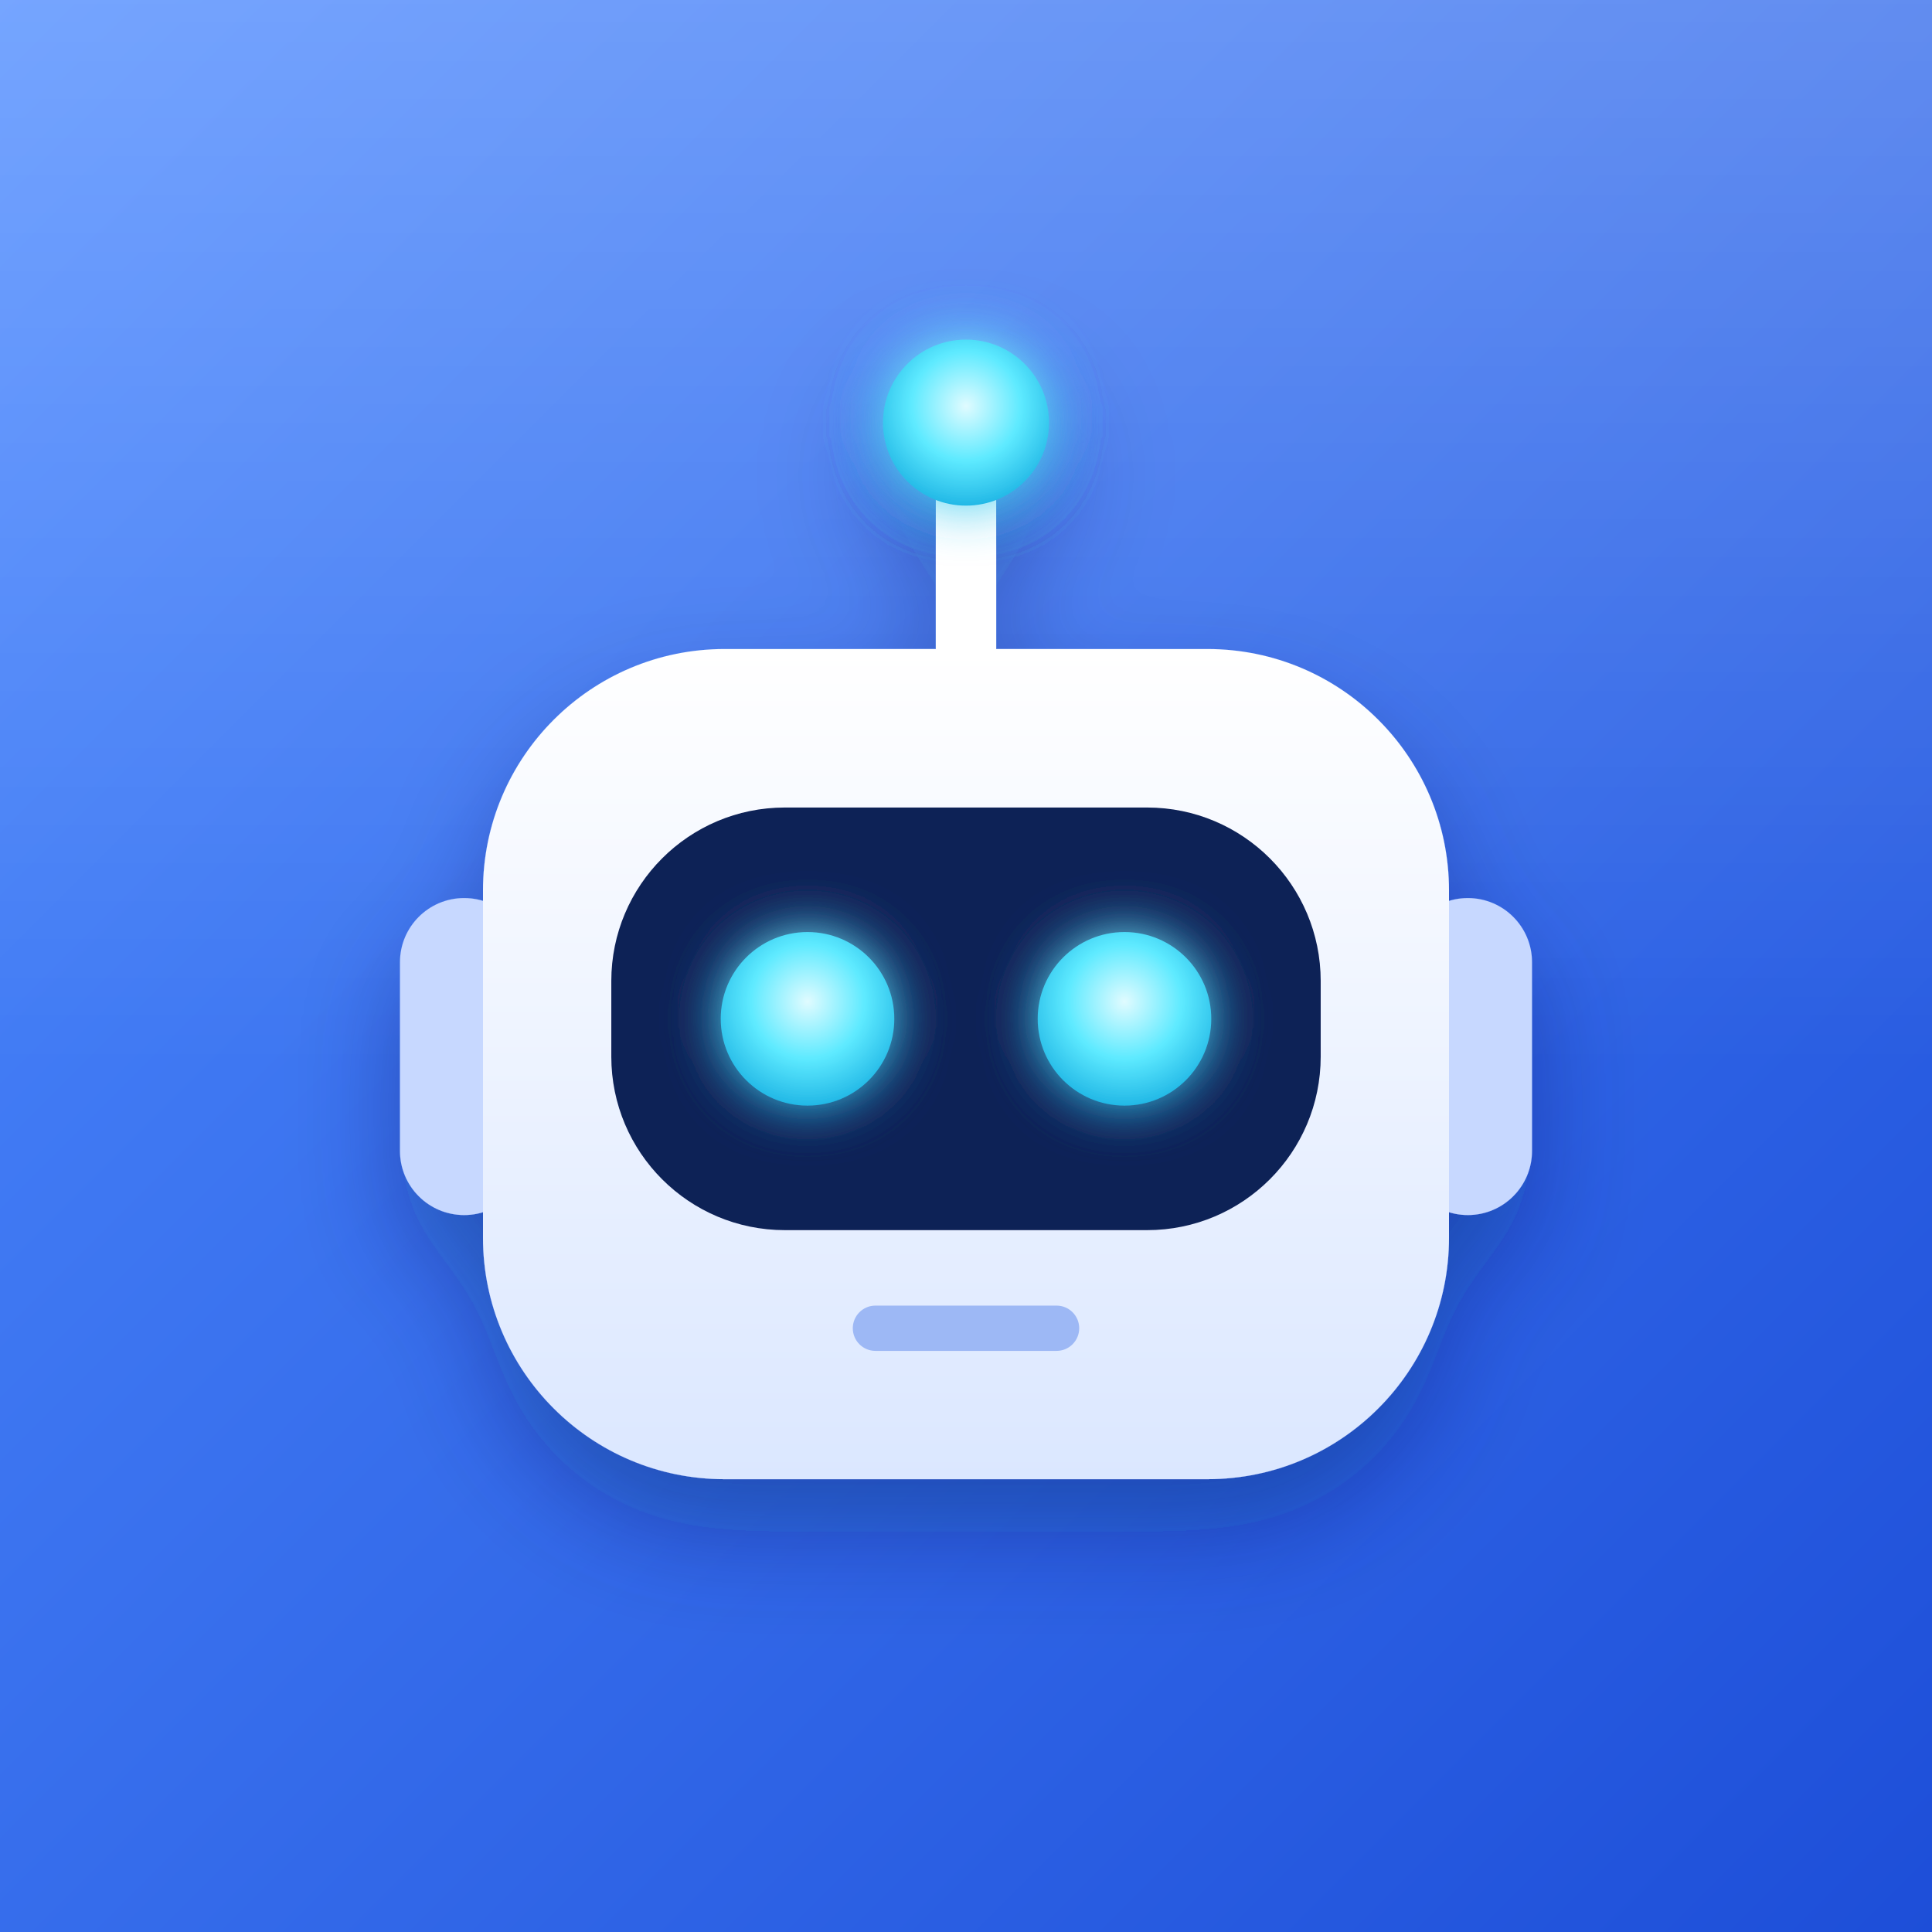
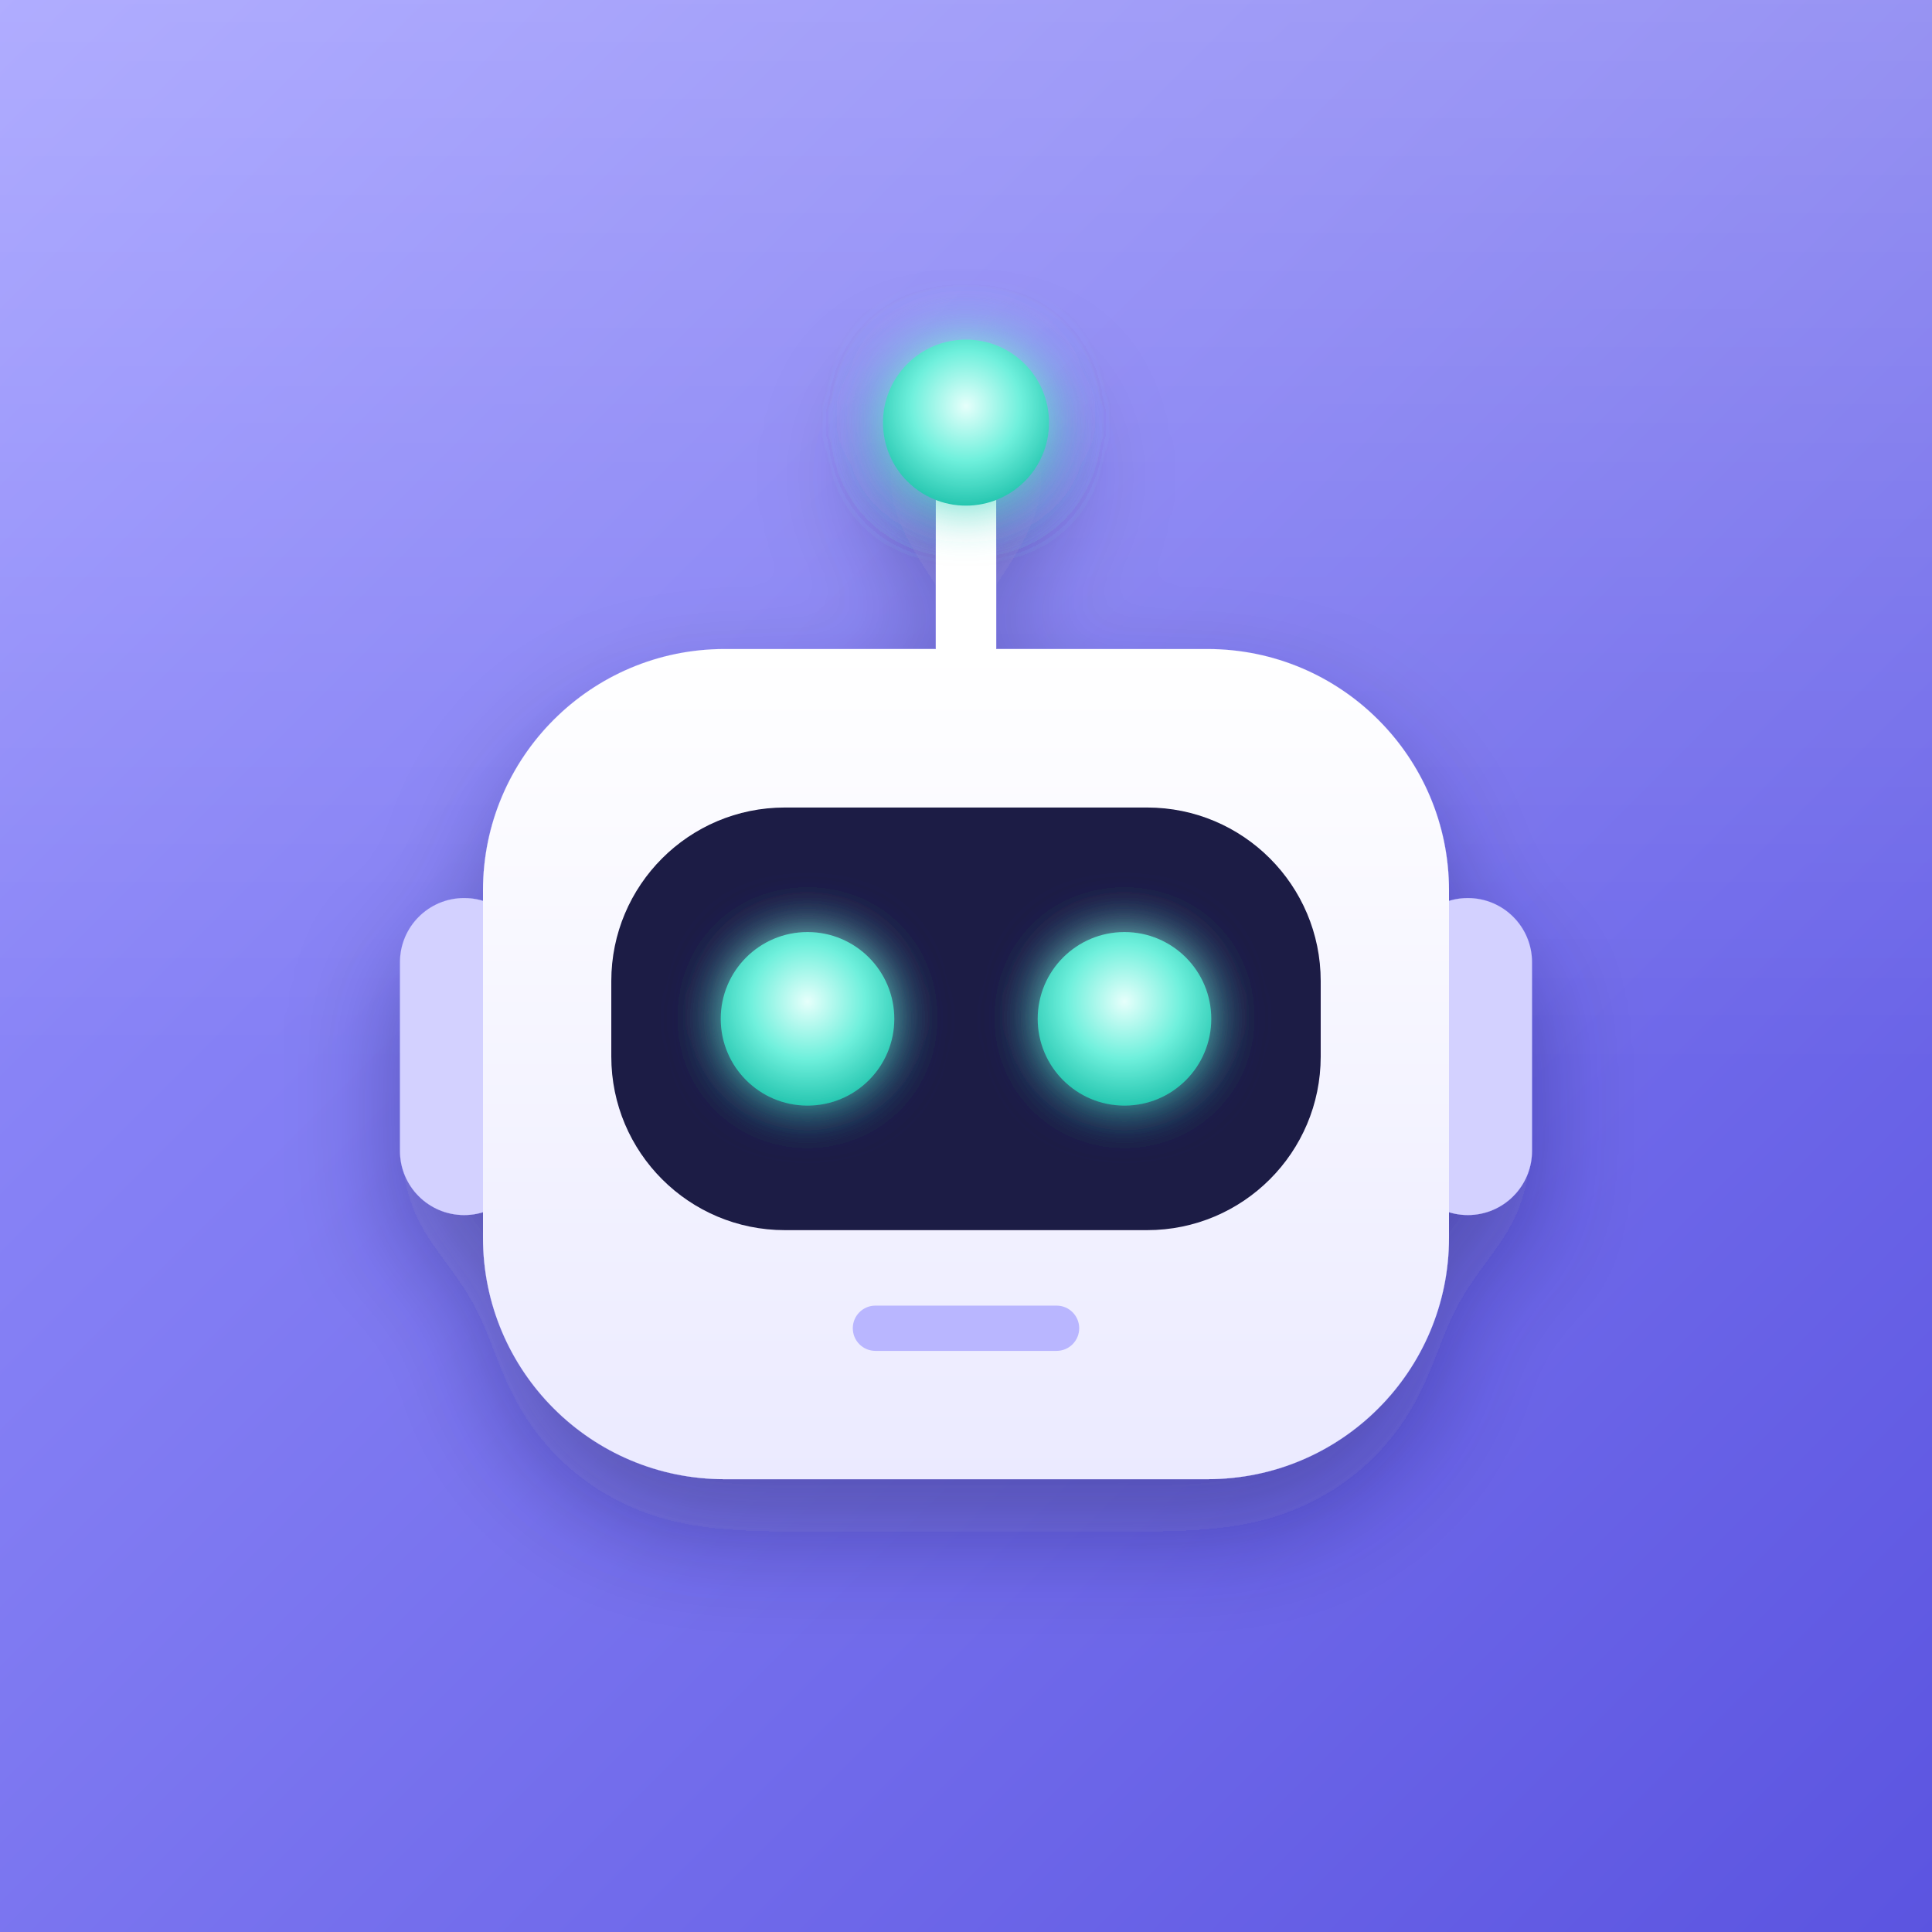
<svg xmlns="http://www.w3.org/2000/svg" width="512" height="512" viewBox="0 0 512 512">
  <defs>
    <linearGradient id="bg" x1="0" y1="0" x2="1" y2="1">
-       <stop offset="0" stop-color="#4f8cff" />
-       <stop offset="1" stop-color="#1d4ed8" />
+       <stop offset="0" stop-color="#9a96ff" />
+       <stop offset="1" stop-color="#5b54e0" />
    </linearGradient>
    <linearGradient id="head" x1="0" y1="0" x2="0" y2="1">
      <stop offset="0" stop-color="#ffffff" />
-       <stop offset="1" stop-color="#dbe7ff" />
+       <stop offset="1" stop-color="#ebeaff" />
    </linearGradient>
    <radialGradient id="eye" cx="0.5" cy="0.4" r="0.6">
-       <stop offset="0" stop-color="#e0fbff" />
-       <stop offset="0.55" stop-color="#5eeaff" />
-       <stop offset="1" stop-color="#22b8e6" />
+       <stop offset="0" stop-color="#e6fffb" />
+       <stop offset="0.55" stop-color="#6ff0dc" />
+       <stop offset="1" stop-color="#26c6b0" />
    </radialGradient>
    <linearGradient id="shine" x1="0" y1="0" x2="0" y2="1">
      <stop offset="0" stop-color="#ffffff" stop-opacity="0.22" />
      <stop offset="0.55" stop-color="#ffffff" stop-opacity="0" />
    </linearGradient>
    <filter id="glow" x="-50%" y="-50%" width="200%" height="200%">
      <feGaussianBlur stdDeviation="7" result="b" />
      <feMerge>
        <feMergeNode in="b" />
        <feMergeNode in="SourceGraphic" />
      </feMerge>
    </filter>
    <filter id="shadow" x="-20%" y="-20%" width="140%" height="150%">
-       <feDropShadow dx="0" dy="14" stdDeviation="14" flood-color="#0b1f5c" flood-opacity="0.35" />
+       <feDropShadow dx="0" dy="14" stdDeviation="14" flood-color="#1e1b4b" flood-opacity="0.35" />
    </filter>
  </defs>
  <rect width="512" height="512" rx="0" fill="url(#bg)" />
  <rect width="512" height="512" rx="0" fill="url(#shine)" />
  <g filter="url(#shadow)">
    <line x1="256" y1="176" x2="256" y2="124" stroke="#ffffff" stroke-width="16" stroke-linecap="round" />
    <circle cx="256" cy="112" r="22" fill="url(#eye)" filter="url(#glow)" />
-     <rect x="106" y="238" width="34" height="84" rx="17" fill="#c7d8ff" />
-     <rect x="372" y="238" width="34" height="84" rx="17" fill="#c7d8ff" />
+     <rect x="106" y="238" width="34" height="84" rx="17" fill="#d3d1ff" />
+     <rect x="372" y="238" width="34" height="84" rx="17" fill="#d3d1ff" />
    <rect x="128" y="172" width="256" height="220" rx="64" fill="url(#head)" />
-     <rect x="162" y="214" width="188" height="112" rx="46" fill="#0f2257" />
+     <rect x="162" y="214" width="188" height="112" rx="46" fill="#1c1a45" />
    <circle cx="214" cy="270" r="23" fill="url(#eye)" filter="url(#glow)" />
    <circle cx="298" cy="270" r="23" fill="url(#eye)" filter="url(#glow)" />
-     <rect x="226" y="346" width="60" height="12" rx="6" fill="#9db8f5" />
+     <rect x="226" y="346" width="60" height="12" rx="6" fill="#b9b6ff" />
  </g>
</svg>
